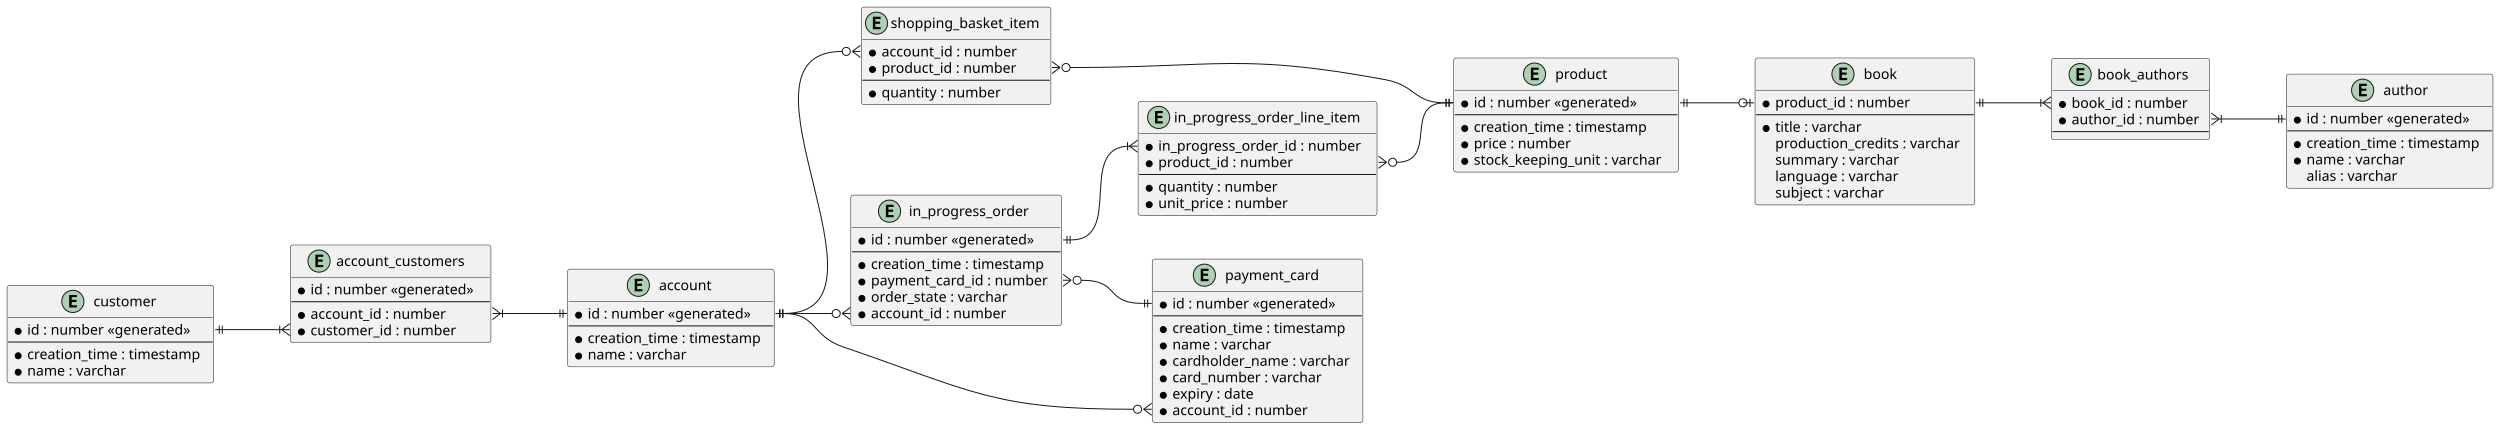
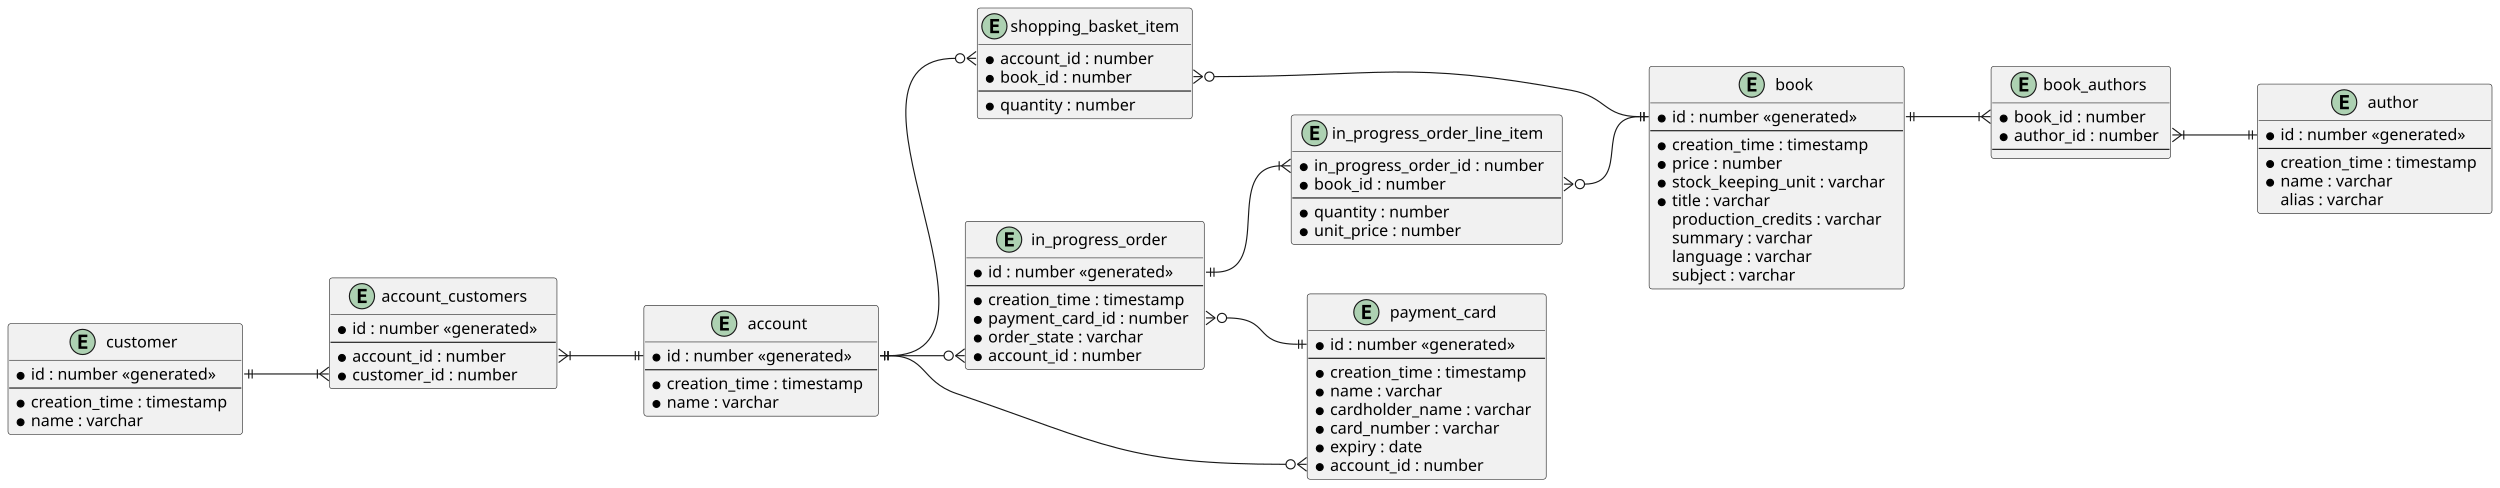
- <svg xmlns="http://www.w3.org/2000/svg" contentStyleType="text/css" height="426px" preserveAspectRatio="none" style="width:2480px;height:426px;background:#FFFFFF;" version="1.1" viewBox="0 0 2480 426" width="2480px" zoomAndPan="magnify">
+ <svg xmlns="http://www.w3.org/2000/svg" contentStyleType="text/css" height="426px" preserveAspectRatio="none" style="width:2186px;height:426px;background:#FFFFFF;" version="1.1" viewBox="0 0 2186 426" width="2186px" zoomAndPan="magnify">
  <defs />
  <g>
    <g id="elem_customer">
      <rect codeLine="4" fill="#F1F1F1" height="96.891" id="customer" rx="2.5" ry="2.5" style="stroke:#181818;stroke-width:0.5;" width="205" x="7" y="283" />
      <ellipse cx="72.25" cy="299" fill="#ADD1B2" rx="11" ry="11" style="stroke:#181818;stroke-width:1.0;" />
      <path d="M76.359,305 L68.641,305 L68.641,292.609 L76.359,292.609 L76.359,294.766 L71.094,294.766 L71.094,297.438 L75.859,297.438 L75.859,299.594 L71.094,299.594 L71.094,302.844 L76.359,302.844 L76.359,305 Z " fill="#000000" />
      <text fill="#000000" font-family="sans-serif" font-size="14" lengthAdjust="spacing" textLength="66" x="92.75" y="303.847">customer</text>
      <line style="stroke:#181818;stroke-width:0.5;" x1="8" x2="211" y1="315" y2="315" />
      <ellipse cx="18" cy="328.648" fill="#000000" rx="3" ry="3" style="stroke:#000000;stroke-width:1.0;" />
      <text fill="#000000" font-family="sans-serif" font-size="14" lengthAdjust="spacing" textLength="173" x="27" y="331.995">id : number «generated»</text>
      <line style="stroke:#181818;stroke-width:1.0;" x1="8" x2="211" y1="339.297" y2="339.297" />
      <ellipse cx="18" cy="352.945" fill="#000000" rx="3" ry="3" style="stroke:#000000;stroke-width:1.0;" />
      <text fill="#000000" font-family="sans-serif" font-size="14" lengthAdjust="spacing" textLength="179" x="27" y="356.292">creation_time : timestamp</text>
      <ellipse cx="18" cy="369.242" fill="#000000" rx="3" ry="3" style="stroke:#000000;stroke-width:1.0;" />
      <text fill="#000000" font-family="sans-serif" font-size="14" lengthAdjust="spacing" textLength="102" x="27" y="372.589">name : varchar</text>
    </g>
    <g id="elem_account">
      <rect codeLine="11" fill="#F1F1F1" height="96.891" id="account" rx="2.5" ry="2.5" style="stroke:#181818;stroke-width:0.5;" width="205" x="563" y="267" />
      <ellipse cx="633.25" cy="283" fill="#ADD1B2" rx="11" ry="11" style="stroke:#181818;stroke-width:1.0;" />
      <path d="M637.359,289 L629.641,289 L629.641,276.609 L637.359,276.609 L637.359,278.766 L632.094,278.766 L632.094,281.438 L636.859,281.438 L636.859,283.594 L632.094,283.594 L632.094,286.844 L637.359,286.844 L637.359,289 Z " fill="#000000" />
      <text fill="#000000" font-family="sans-serif" font-size="14" lengthAdjust="spacing" textLength="56" x="653.75" y="287.847">account</text>
      <line style="stroke:#181818;stroke-width:0.5;" x1="564" x2="767" y1="299" y2="299" />
      <ellipse cx="574" cy="312.648" fill="#000000" rx="3" ry="3" style="stroke:#000000;stroke-width:1.0;" />
      <text fill="#000000" font-family="sans-serif" font-size="14" lengthAdjust="spacing" textLength="173" x="583" y="315.995">id : number «generated»</text>
      <line style="stroke:#181818;stroke-width:1.0;" x1="564" x2="767" y1="323.297" y2="323.297" />
      <ellipse cx="574" cy="336.945" fill="#000000" rx="3" ry="3" style="stroke:#000000;stroke-width:1.0;" />
      <text fill="#000000" font-family="sans-serif" font-size="14" lengthAdjust="spacing" textLength="179" x="583" y="340.292">creation_time : timestamp</text>
      <ellipse cx="574" cy="353.242" fill="#000000" rx="3" ry="3" style="stroke:#000000;stroke-width:1.0;" />
      <text fill="#000000" font-family="sans-serif" font-size="14" lengthAdjust="spacing" textLength="102" x="583" y="356.589">name : varchar</text>
    </g>
    <g id="elem_account_customers">
      <rect codeLine="18" fill="#F1F1F1" height="96.891" id="account_customers" rx="2.5" ry="2.5" style="stroke:#181818;stroke-width:0.5;" width="199" x="288" y="243" />
      <ellipse cx="316.5" cy="259" fill="#ADD1B2" rx="11" ry="11" style="stroke:#181818;stroke-width:1.0;" />
      <path d="M320.609,265 L312.891,265 L312.891,252.609 L320.609,252.609 L320.609,254.766 L315.344,254.766 L315.344,257.438 L320.109,257.438 L320.109,259.594 L315.344,259.594 L315.344,262.844 L320.609,262.844 L320.609,265 Z " fill="#000000" />
      <text fill="#000000" font-family="sans-serif" font-size="14" lengthAdjust="spacing" textLength="137" x="333.5" y="263.847">account_customers</text>
      <line style="stroke:#181818;stroke-width:0.5;" x1="289" x2="486" y1="275" y2="275" />
      <ellipse cx="299" cy="288.648" fill="#000000" rx="3" ry="3" style="stroke:#000000;stroke-width:1.0;" />
      <text fill="#000000" font-family="sans-serif" font-size="14" lengthAdjust="spacing" textLength="173" x="308" y="291.995">id : number «generated»</text>
      <line style="stroke:#181818;stroke-width:1.0;" x1="289" x2="486" y1="299.297" y2="299.297" />
      <ellipse cx="299" cy="312.945" fill="#000000" rx="3" ry="3" style="stroke:#000000;stroke-width:1.0;" />
      <text fill="#000000" font-family="sans-serif" font-size="14" lengthAdjust="spacing" textLength="142" x="308" y="316.292">account_id : number</text>
      <ellipse cx="299" cy="329.242" fill="#000000" rx="3" ry="3" style="stroke:#000000;stroke-width:1.0;" />
      <text fill="#000000" font-family="sans-serif" font-size="14" lengthAdjust="spacing" textLength="152" x="308" y="332.589">customer_id : number</text>
    </g>
-     <g id="elem_product">
-       <rect codeLine="25" fill="#F1F1F1" height="113.188" id="product" rx="2.5" ry="2.5" style="stroke:#181818;stroke-width:0.5;" width="223" x="1442" y="57.5" />
-       <ellipse cx="1522.25" cy="73.5" fill="#ADD1B2" rx="11" ry="11" style="stroke:#181818;stroke-width:1.0;" />
-       <path d="M1526.359,79.5 L1518.641,79.5 L1518.641,67.109 L1526.359,67.109 L1526.359,69.266 L1521.094,69.266 L1521.094,71.938 L1525.859,71.938 L1525.859,74.094 L1521.094,74.094 L1521.094,77.344 L1526.359,77.344 L1526.359,79.5 Z " fill="#000000" />
-       <text fill="#000000" font-family="sans-serif" font-size="14" lengthAdjust="spacing" textLength="54" x="1542.75" y="78.347">product</text>
-       <line style="stroke:#181818;stroke-width:0.5;" x1="1443" x2="1664" y1="89.5" y2="89.5" />
-       <ellipse cx="1453" cy="103.148" fill="#000000" rx="3" ry="3" style="stroke:#000000;stroke-width:1.0;" />
-       <text fill="#000000" font-family="sans-serif" font-size="14" lengthAdjust="spacing" textLength="173" x="1462" y="106.495">id : number «generated»</text>
-       <line style="stroke:#181818;stroke-width:1.0;" x1="1443" x2="1664" y1="113.797" y2="113.797" />
-       <ellipse cx="1453" cy="127.445" fill="#000000" rx="3" ry="3" style="stroke:#000000;stroke-width:1.0;" />
-       <text fill="#000000" font-family="sans-serif" font-size="14" lengthAdjust="spacing" textLength="179" x="1462" y="130.792">creation_time : timestamp</text>
-       <ellipse cx="1453" cy="143.742" fill="#000000" rx="3" ry="3" style="stroke:#000000;stroke-width:1.0;" />
-       <text fill="#000000" font-family="sans-serif" font-size="14" lengthAdjust="spacing" textLength="101" x="1462" y="147.089">price : number</text>
-       <ellipse cx="1453" cy="160.039" fill="#000000" rx="3" ry="3" style="stroke:#000000;stroke-width:1.0;" />
-       <text fill="#000000" font-family="sans-serif" font-size="14" lengthAdjust="spacing" textLength="197" x="1462" y="163.386">stock_keeping_unit : varchar</text>
-     </g>
    <g id="elem_shopping_basket_item">
-       <rect codeLine="33" fill="#F1F1F1" height="96.891" id="shopping_basket_item" rx="2.5" ry="2.5" style="stroke:#181818;stroke-width:0.5;" width="188" x="854.5" y="7" />
+       <rect codeLine="25" fill="#F1F1F1" height="96.891" id="shopping_basket_item" rx="2.5" ry="2.5" style="stroke:#181818;stroke-width:0.5;" width="188" x="854.5" y="7" />
      <ellipse cx="869.5" cy="23" fill="#ADD1B2" rx="11" ry="11" style="stroke:#181818;stroke-width:1.0;" />
      <path d="M873.609,29 L865.891,29 L865.891,16.609 L873.609,16.609 L873.609,18.766 L868.344,18.766 L868.344,21.438 L873.109,21.438 L873.109,23.594 L868.344,23.594 L868.344,26.844 L873.609,26.844 L873.609,29 Z " fill="#000000" />
      <text fill="#000000" font-family="sans-serif" font-size="14" lengthAdjust="spacing" textLength="156" x="883.5" y="27.847">shopping_basket_item</text>
      <line style="stroke:#181818;stroke-width:0.5;" x1="855.5" x2="1041.5" y1="39" y2="39" />
      <ellipse cx="865.5" cy="52.648" fill="#000000" rx="3" ry="3" style="stroke:#000000;stroke-width:1.0;" />
      <text fill="#000000" font-family="sans-serif" font-size="14" lengthAdjust="spacing" textLength="142" x="874.5" y="55.995">account_id : number</text>
      <ellipse cx="865.5" cy="68.945" fill="#000000" rx="3" ry="3" style="stroke:#000000;stroke-width:1.0;" />
-       <text fill="#000000" font-family="sans-serif" font-size="14" lengthAdjust="spacing" textLength="140" x="874.5" y="72.292">product_id : number</text>
+       <text fill="#000000" font-family="sans-serif" font-size="14" lengthAdjust="spacing" textLength="121" x="874.5" y="72.292">book_id : number</text>
      <line style="stroke:#181818;stroke-width:1.0;" x1="855.5" x2="1041.5" y1="79.594" y2="79.594" />
      <ellipse cx="865.5" cy="93.242" fill="#000000" rx="3" ry="3" style="stroke:#000000;stroke-width:1.0;" />
      <text fill="#000000" font-family="sans-serif" font-size="14" lengthAdjust="spacing" textLength="122" x="874.5" y="96.589">quantity : number</text>
    </g>
    <g id="elem_payment_card">
-       <rect codeLine="40" fill="#F1F1F1" height="162.078" id="payment_card" rx="2.5" ry="2.5" style="stroke:#181818;stroke-width:0.5;" width="209" x="1143" y="257" />
+       <rect codeLine="32" fill="#F1F1F1" height="162.078" id="payment_card" rx="2.5" ry="2.5" style="stroke:#181818;stroke-width:0.5;" width="209" x="1143" y="257" />
      <ellipse cx="1194.75" cy="273" fill="#ADD1B2" rx="11" ry="11" style="stroke:#181818;stroke-width:1.0;" />
      <path d="M1198.859,279 L1191.141,279 L1191.141,266.609 L1198.859,266.609 L1198.859,268.766 L1193.594,268.766 L1193.594,271.438 L1198.359,271.438 L1198.359,273.594 L1193.594,273.594 L1193.594,276.844 L1198.859,276.844 L1198.859,279 Z " fill="#000000" />
      <text fill="#000000" font-family="sans-serif" font-size="14" lengthAdjust="spacing" textLength="97" x="1215.25" y="277.847">payment_card</text>
      <line style="stroke:#181818;stroke-width:0.5;" x1="1144" x2="1351" y1="289" y2="289" />
      <ellipse cx="1154" cy="302.648" fill="#000000" rx="3" ry="3" style="stroke:#000000;stroke-width:1.0;" />
      <text fill="#000000" font-family="sans-serif" font-size="14" lengthAdjust="spacing" textLength="173" x="1163" y="305.995">id : number «generated»</text>
      <line style="stroke:#181818;stroke-width:1.0;" x1="1144" x2="1351" y1="313.297" y2="313.297" />
      <ellipse cx="1154" cy="326.945" fill="#000000" rx="3" ry="3" style="stroke:#000000;stroke-width:1.0;" />
      <text fill="#000000" font-family="sans-serif" font-size="14" lengthAdjust="spacing" textLength="179" x="1163" y="330.292">creation_time : timestamp</text>
      <ellipse cx="1154" cy="343.242" fill="#000000" rx="3" ry="3" style="stroke:#000000;stroke-width:1.0;" />
      <text fill="#000000" font-family="sans-serif" font-size="14" lengthAdjust="spacing" textLength="102" x="1163" y="346.589">name : varchar</text>
      <ellipse cx="1154" cy="359.539" fill="#000000" rx="3" ry="3" style="stroke:#000000;stroke-width:1.0;" />
      <text fill="#000000" font-family="sans-serif" font-size="14" lengthAdjust="spacing" textLength="183" x="1163" y="362.886">cardholder_name : varchar</text>
      <ellipse cx="1154" cy="375.836" fill="#000000" rx="3" ry="3" style="stroke:#000000;stroke-width:1.0;" />
      <text fill="#000000" font-family="sans-serif" font-size="14" lengthAdjust="spacing" textLength="154" x="1163" y="379.183">card_number : varchar</text>
      <ellipse cx="1154" cy="392.133" fill="#000000" rx="3" ry="3" style="stroke:#000000;stroke-width:1.0;" />
      <text fill="#000000" font-family="sans-serif" font-size="14" lengthAdjust="spacing" textLength="84" x="1163" y="395.479">expiry : date</text>
      <ellipse cx="1154" cy="408.43" fill="#000000" rx="3" ry="3" style="stroke:#000000;stroke-width:1.0;" />
      <text fill="#000000" font-family="sans-serif" font-size="14" lengthAdjust="spacing" textLength="142" x="1163" y="411.776">account_id : number</text>
    </g>
    <g id="elem_in_progress_order">
-       <rect codeLine="51" fill="#F1F1F1" height="129.484" id="in_progress_order" rx="2.5" ry="2.5" style="stroke:#181818;stroke-width:0.5;" width="209" x="844" y="193.5" />
+       <rect codeLine="43" fill="#F1F1F1" height="129.484" id="in_progress_order" rx="2.5" ry="2.5" style="stroke:#181818;stroke-width:0.5;" width="209" x="844" y="193.5" />
      <ellipse cx="882.4" cy="209.5" fill="#ADD1B2" rx="11" ry="11" style="stroke:#181818;stroke-width:1.0;" />
      <path d="M886.509,215.5 L878.791,215.5 L878.791,203.109 L886.509,203.109 L886.509,205.266 L881.244,205.266 L881.244,207.938 L886.009,207.938 L886.009,210.094 L881.244,210.094 L881.244,213.344 L886.509,213.344 L886.509,215.5 Z " fill="#000000" />
      <text fill="#000000" font-family="sans-serif" font-size="14" lengthAdjust="spacing" textLength="125" x="901.6" y="214.347">in_progress_order</text>
      <line style="stroke:#181818;stroke-width:0.5;" x1="845" x2="1052" y1="225.5" y2="225.5" />
      <ellipse cx="855" cy="239.148" fill="#000000" rx="3" ry="3" style="stroke:#000000;stroke-width:1.0;" />
      <text fill="#000000" font-family="sans-serif" font-size="14" lengthAdjust="spacing" textLength="173" x="864" y="242.495">id : number «generated»</text>
      <line style="stroke:#181818;stroke-width:1.0;" x1="845" x2="1052" y1="249.797" y2="249.797" />
      <ellipse cx="855" cy="263.445" fill="#000000" rx="3" ry="3" style="stroke:#000000;stroke-width:1.0;" />
      <text fill="#000000" font-family="sans-serif" font-size="14" lengthAdjust="spacing" textLength="179" x="864" y="266.792">creation_time : timestamp</text>
      <ellipse cx="855" cy="279.742" fill="#000000" rx="3" ry="3" style="stroke:#000000;stroke-width:1.0;" />
      <text fill="#000000" font-family="sans-serif" font-size="14" lengthAdjust="spacing" textLength="183" x="864" y="283.089">payment_card_id : number</text>
      <ellipse cx="855" cy="296.039" fill="#000000" rx="3" ry="3" style="stroke:#000000;stroke-width:1.0;" />
      <text fill="#000000" font-family="sans-serif" font-size="14" lengthAdjust="spacing" textLength="142" x="864" y="299.386">order_state : varchar</text>
      <ellipse cx="855" cy="312.336" fill="#000000" rx="3" ry="3" style="stroke:#000000;stroke-width:1.0;" />
      <text fill="#000000" font-family="sans-serif" font-size="14" lengthAdjust="spacing" textLength="142" x="864" y="315.683">account_id : number</text>
    </g>
    <g id="elem_in_progress_order_line_item">
-       <rect codeLine="60" fill="#F1F1F1" height="113.188" id="in_progress_order_line_item" rx="2.5" ry="2.5" style="stroke:#181818;stroke-width:0.5;" width="237" x="1129" y="100.5" />
+       <rect codeLine="52" fill="#F1F1F1" height="113.188" id="in_progress_order_line_item" rx="2.5" ry="2.5" style="stroke:#181818;stroke-width:0.5;" width="237" x="1129" y="100.5" />
      <ellipse cx="1149.4" cy="116.5" fill="#ADD1B2" rx="11" ry="11" style="stroke:#181818;stroke-width:1.0;" />
      <path d="M1153.509,122.5 L1145.791,122.5 L1145.791,110.109 L1153.509,110.109 L1153.509,112.266 L1148.244,112.266 L1148.244,114.938 L1153.009,114.938 L1153.009,117.094 L1148.244,117.094 L1148.244,120.344 L1153.509,120.344 L1153.509,122.5 Z " fill="#000000" />
      <text fill="#000000" font-family="sans-serif" font-size="14" lengthAdjust="spacing" textLength="193" x="1164.6" y="121.347">in_progress_order_line_item</text>
      <line style="stroke:#181818;stroke-width:0.5;" x1="1130" x2="1365" y1="132.5" y2="132.5" />
      <ellipse cx="1140" cy="146.148" fill="#000000" rx="3" ry="3" style="stroke:#000000;stroke-width:1.0;" />
      <text fill="#000000" font-family="sans-serif" font-size="14" lengthAdjust="spacing" textLength="211" x="1149" y="149.495">in_progress_order_id : number</text>
      <ellipse cx="1140" cy="162.445" fill="#000000" rx="3" ry="3" style="stroke:#000000;stroke-width:1.0;" />
-       <text fill="#000000" font-family="sans-serif" font-size="14" lengthAdjust="spacing" textLength="140" x="1149" y="165.792">product_id : number</text>
+       <text fill="#000000" font-family="sans-serif" font-size="14" lengthAdjust="spacing" textLength="121" x="1149" y="165.792">book_id : number</text>
      <line style="stroke:#181818;stroke-width:1.0;" x1="1130" x2="1365" y1="173.094" y2="173.094" />
      <ellipse cx="1140" cy="186.742" fill="#000000" rx="3" ry="3" style="stroke:#000000;stroke-width:1.0;" />
      <text fill="#000000" font-family="sans-serif" font-size="14" lengthAdjust="spacing" textLength="122" x="1149" y="190.089">quantity : number</text>
      <ellipse cx="1140" cy="203.039" fill="#000000" rx="3" ry="3" style="stroke:#000000;stroke-width:1.0;" />
      <text fill="#000000" font-family="sans-serif" font-size="14" lengthAdjust="spacing" textLength="134" x="1149" y="206.386">unit_price : number</text>
    </g>
    <g id="elem_author">
-       <rect codeLine="68" fill="#F1F1F1" height="113.188" id="author" rx="2.5" ry="2.5" style="stroke:#181818;stroke-width:0.5;" width="205" x="2268" y="73.5" />
-       <ellipse cx="2343.75" cy="89.5" fill="#ADD1B2" rx="11" ry="11" style="stroke:#181818;stroke-width:1.0;" />
-       <path d="M2347.859,95.5 L2340.141,95.5 L2340.141,83.109 L2347.859,83.109 L2347.859,85.266 L2342.594,85.266 L2342.594,87.938 L2347.359,87.938 L2347.359,90.094 L2342.594,90.094 L2342.594,93.344 L2347.859,93.344 L2347.859,95.5 Z " fill="#000000" />
-       <text fill="#000000" font-family="sans-serif" font-size="14" lengthAdjust="spacing" textLength="45" x="2364.25" y="94.347">author</text>
-       <line style="stroke:#181818;stroke-width:0.5;" x1="2269" x2="2472" y1="105.5" y2="105.5" />
-       <ellipse cx="2279" cy="119.148" fill="#000000" rx="3" ry="3" style="stroke:#000000;stroke-width:1.0;" />
-       <text fill="#000000" font-family="sans-serif" font-size="14" lengthAdjust="spacing" textLength="173" x="2288" y="122.495">id : number «generated»</text>
-       <line style="stroke:#181818;stroke-width:1.0;" x1="2269" x2="2472" y1="129.797" y2="129.797" />
-       <ellipse cx="2279" cy="143.445" fill="#000000" rx="3" ry="3" style="stroke:#000000;stroke-width:1.0;" />
-       <text fill="#000000" font-family="sans-serif" font-size="14" lengthAdjust="spacing" textLength="179" x="2288" y="146.792">creation_time : timestamp</text>
-       <ellipse cx="2279" cy="159.742" fill="#000000" rx="3" ry="3" style="stroke:#000000;stroke-width:1.0;" />
-       <text fill="#000000" font-family="sans-serif" font-size="14" lengthAdjust="spacing" textLength="102" x="2288" y="163.089">name : varchar</text>
-       <text fill="#000000" font-family="sans-serif" font-size="14" lengthAdjust="spacing" textLength="93" x="2288" y="179.386">alias : varchar</text>
+       <rect codeLine="60" fill="#F1F1F1" height="113.188" id="author" rx="2.5" ry="2.5" style="stroke:#181818;stroke-width:0.5;" width="205" x="1974" y="73.5" />
+       <ellipse cx="2049.75" cy="89.5" fill="#ADD1B2" rx="11" ry="11" style="stroke:#181818;stroke-width:1.0;" />
+       <path d="M2053.859,95.5 L2046.141,95.5 L2046.141,83.109 L2053.859,83.109 L2053.859,85.266 L2048.594,85.266 L2048.594,87.938 L2053.359,87.938 L2053.359,90.094 L2048.594,90.094 L2048.594,93.344 L2053.859,93.344 L2053.859,95.5 Z " fill="#000000" />
+       <text fill="#000000" font-family="sans-serif" font-size="14" lengthAdjust="spacing" textLength="45" x="2070.25" y="94.347">author</text>
+       <line style="stroke:#181818;stroke-width:0.5;" x1="1975" x2="2178" y1="105.5" y2="105.5" />
+       <ellipse cx="1985" cy="119.148" fill="#000000" rx="3" ry="3" style="stroke:#000000;stroke-width:1.0;" />
+       <text fill="#000000" font-family="sans-serif" font-size="14" lengthAdjust="spacing" textLength="173" x="1994" y="122.495">id : number «generated»</text>
+       <line style="stroke:#181818;stroke-width:1.0;" x1="1975" x2="2178" y1="129.797" y2="129.797" />
+       <ellipse cx="1985" cy="143.445" fill="#000000" rx="3" ry="3" style="stroke:#000000;stroke-width:1.0;" />
+       <text fill="#000000" font-family="sans-serif" font-size="14" lengthAdjust="spacing" textLength="179" x="1994" y="146.792">creation_time : timestamp</text>
+       <ellipse cx="1985" cy="159.742" fill="#000000" rx="3" ry="3" style="stroke:#000000;stroke-width:1.0;" />
+       <text fill="#000000" font-family="sans-serif" font-size="14" lengthAdjust="spacing" textLength="102" x="1994" y="163.089">name : varchar</text>
+       <text fill="#000000" font-family="sans-serif" font-size="14" lengthAdjust="spacing" textLength="93" x="1994" y="179.386">alias : varchar</text>
    </g>
    <g id="elem_book">
-       <rect codeLine="76" fill="#F1F1F1" height="145.781" id="book" rx="2.5" ry="2.5" style="stroke:#181818;stroke-width:0.5;" width="218" x="1741" y="57.5" />
-       <ellipse cx="1828.25" cy="73.5" fill="#ADD1B2" rx="11" ry="11" style="stroke:#181818;stroke-width:1.0;" />
-       <path d="M1832.359,79.5 L1824.641,79.5 L1824.641,67.109 L1832.359,67.109 L1832.359,69.266 L1827.094,69.266 L1827.094,71.938 L1831.859,71.938 L1831.859,74.094 L1827.094,74.094 L1827.094,77.344 L1832.359,77.344 L1832.359,79.5 Z " fill="#000000" />
-       <text fill="#000000" font-family="sans-serif" font-size="14" lengthAdjust="spacing" textLength="35" x="1848.75" y="78.347">book</text>
-       <line style="stroke:#181818;stroke-width:0.5;" x1="1742" x2="1958" y1="89.5" y2="89.5" />
-       <ellipse cx="1752" cy="103.148" fill="#000000" rx="3" ry="3" style="stroke:#000000;stroke-width:1.0;" />
-       <text fill="#000000" font-family="sans-serif" font-size="14" lengthAdjust="spacing" textLength="140" x="1761" y="106.495">product_id : number</text>
-       <line style="stroke:#181818;stroke-width:1.0;" x1="1742" x2="1958" y1="113.797" y2="113.797" />
-       <ellipse cx="1752" cy="127.445" fill="#000000" rx="3" ry="3" style="stroke:#000000;stroke-width:1.0;" />
-       <text fill="#000000" font-family="sans-serif" font-size="14" lengthAdjust="spacing" textLength="88" x="1761" y="130.792">title : varchar</text>
-       <text fill="#000000" font-family="sans-serif" font-size="14" lengthAdjust="spacing" textLength="192" x="1761" y="147.089">production_credits : varchar</text>
-       <text fill="#000000" font-family="sans-serif" font-size="14" lengthAdjust="spacing" textLength="126" x="1761" y="163.386">summary : varchar</text>
-       <text fill="#000000" font-family="sans-serif" font-size="14" lengthAdjust="spacing" textLength="127" x="1761" y="179.683">language : varchar</text>
-       <text fill="#000000" font-family="sans-serif" font-size="14" lengthAdjust="spacing" textLength="114" x="1761" y="195.98">subject : varchar</text>
+       <rect codeLine="68" fill="#F1F1F1" height="194.672" id="book" rx="2.5" ry="2.5" style="stroke:#181818;stroke-width:0.5;" width="223" x="1442" y="58" />
+       <ellipse cx="1531.75" cy="74" fill="#ADD1B2" rx="11" ry="11" style="stroke:#181818;stroke-width:1.0;" />
+       <path d="M1535.859,80 L1528.141,80 L1528.141,67.609 L1535.859,67.609 L1535.859,69.766 L1530.594,69.766 L1530.594,72.438 L1535.359,72.438 L1535.359,74.594 L1530.594,74.594 L1530.594,77.844 L1535.859,77.844 L1535.859,80 Z " fill="#000000" />
+       <text fill="#000000" font-family="sans-serif" font-size="14" lengthAdjust="spacing" textLength="35" x="1552.25" y="78.847">book</text>
+       <line style="stroke:#181818;stroke-width:0.5;" x1="1443" x2="1664" y1="90" y2="90" />
+       <ellipse cx="1453" cy="103.648" fill="#000000" rx="3" ry="3" style="stroke:#000000;stroke-width:1.0;" />
+       <text fill="#000000" font-family="sans-serif" font-size="14" lengthAdjust="spacing" textLength="173" x="1462" y="106.995">id : number «generated»</text>
+       <line style="stroke:#181818;stroke-width:1.0;" x1="1443" x2="1664" y1="114.297" y2="114.297" />
+       <ellipse cx="1453" cy="127.945" fill="#000000" rx="3" ry="3" style="stroke:#000000;stroke-width:1.0;" />
+       <text fill="#000000" font-family="sans-serif" font-size="14" lengthAdjust="spacing" textLength="179" x="1462" y="131.292">creation_time : timestamp</text>
+       <ellipse cx="1453" cy="144.242" fill="#000000" rx="3" ry="3" style="stroke:#000000;stroke-width:1.0;" />
+       <text fill="#000000" font-family="sans-serif" font-size="14" lengthAdjust="spacing" textLength="101" x="1462" y="147.589">price : number</text>
+       <ellipse cx="1453" cy="160.539" fill="#000000" rx="3" ry="3" style="stroke:#000000;stroke-width:1.0;" />
+       <text fill="#000000" font-family="sans-serif" font-size="14" lengthAdjust="spacing" textLength="197" x="1462" y="163.886">stock_keeping_unit : varchar</text>
+       <ellipse cx="1453" cy="176.836" fill="#000000" rx="3" ry="3" style="stroke:#000000;stroke-width:1.0;" />
+       <text fill="#000000" font-family="sans-serif" font-size="14" lengthAdjust="spacing" textLength="88" x="1462" y="180.183">title : varchar</text>
+       <text fill="#000000" font-family="sans-serif" font-size="14" lengthAdjust="spacing" textLength="192" x="1462" y="196.48">production_credits : varchar</text>
+       <text fill="#000000" font-family="sans-serif" font-size="14" lengthAdjust="spacing" textLength="126" x="1462" y="212.776">summary : varchar</text>
+       <text fill="#000000" font-family="sans-serif" font-size="14" lengthAdjust="spacing" textLength="127" x="1462" y="229.073">language : varchar</text>
+       <text fill="#000000" font-family="sans-serif" font-size="14" lengthAdjust="spacing" textLength="114" x="1462" y="245.37">subject : varchar</text>
    </g>
    <g id="elem_book_authors">
-       <rect codeLine="86" fill="#F1F1F1" height="80.594" id="book_authors" rx="2.5" ry="2.5" style="stroke:#181818;stroke-width:0.5;" width="157" x="2035" y="58" />
-       <ellipse cx="2063.5" cy="74" fill="#ADD1B2" rx="11" ry="11" style="stroke:#181818;stroke-width:1.0;" />
-       <path d="M2067.609,80 L2059.891,80 L2059.891,67.609 L2067.609,67.609 L2067.609,69.766 L2062.344,69.766 L2062.344,72.438 L2067.109,72.438 L2067.109,74.594 L2062.344,74.594 L2062.344,77.844 L2067.609,77.844 L2067.609,80 Z " fill="#000000" />
-       <text fill="#000000" font-family="sans-serif" font-size="14" lengthAdjust="spacing" textLength="95" x="2080.5" y="78.847">book_authors</text>
-       <line style="stroke:#181818;stroke-width:0.5;" x1="2036" x2="2191" y1="90" y2="90" />
-       <ellipse cx="2046" cy="103.648" fill="#000000" rx="3" ry="3" style="stroke:#000000;stroke-width:1.0;" />
-       <text fill="#000000" font-family="sans-serif" font-size="14" lengthAdjust="spacing" textLength="121" x="2055" y="106.995">book_id : number</text>
-       <ellipse cx="2046" cy="119.945" fill="#000000" rx="3" ry="3" style="stroke:#000000;stroke-width:1.0;" />
-       <text fill="#000000" font-family="sans-serif" font-size="14" lengthAdjust="spacing" textLength="131" x="2055" y="123.292">author_id : number</text>
-       <line style="stroke:#181818;stroke-width:1.0;" x1="2036" x2="2191" y1="130.594" y2="130.594" />
+       <rect codeLine="81" fill="#F1F1F1" height="80.594" id="book_authors" rx="2.5" ry="2.5" style="stroke:#181818;stroke-width:0.5;" width="157" x="1741" y="58" />
+       <ellipse cx="1769.5" cy="74" fill="#ADD1B2" rx="11" ry="11" style="stroke:#181818;stroke-width:1.0;" />
+       <path d="M1773.609,80 L1765.891,80 L1765.891,67.609 L1773.609,67.609 L1773.609,69.766 L1768.344,69.766 L1768.344,72.438 L1773.109,72.438 L1773.109,74.594 L1768.344,74.594 L1768.344,77.844 L1773.609,77.844 L1773.609,80 Z " fill="#000000" />
+       <text fill="#000000" font-family="sans-serif" font-size="14" lengthAdjust="spacing" textLength="95" x="1786.5" y="78.847">book_authors</text>
+       <line style="stroke:#181818;stroke-width:0.5;" x1="1742" x2="1897" y1="90" y2="90" />
+       <ellipse cx="1752" cy="103.648" fill="#000000" rx="3" ry="3" style="stroke:#000000;stroke-width:1.0;" />
+       <text fill="#000000" font-family="sans-serif" font-size="14" lengthAdjust="spacing" textLength="121" x="1761" y="106.995">book_id : number</text>
+       <ellipse cx="1752" cy="119.945" fill="#000000" rx="3" ry="3" style="stroke:#000000;stroke-width:1.0;" />
+       <text fill="#000000" font-family="sans-serif" font-size="14" lengthAdjust="spacing" textLength="131" x="1761" y="123.292">author_id : number</text>
+       <line style="stroke:#181818;stroke-width:1.0;" x1="1742" x2="1897" y1="130.594" y2="130.594" />
    </g>
    <g id="link_customer_account_customers">
-       <path codeLine="92" d="M221.5,327 C254.39,327 246.61,327 279.5,327 " fill="none" id="customer-account_customers" style="stroke:#181818;stroke-width:1.0;" />
+       <path codeLine="87" d="M221.5,327 C254.39,327 246.61,327 279.5,327 " fill="none" id="customer-account_customers" style="stroke:#181818;stroke-width:1.0;" />
      <line style="stroke:#181818;stroke-width:1.0;" x1="217.5" x2="217.5" y1="331" y2="323" />
      <line style="stroke:#181818;stroke-width:1.0;" x1="220.5" x2="220.5" y1="331" y2="323" />
      <line style="stroke:#181818;stroke-width:1.0;" x1="221.5" x2="213.5" y1="327" y2="327" />
      <line style="stroke:#181818;stroke-width:1.0;" x1="279.5" x2="287.5" y1="327" y2="321" />
      <line style="stroke:#181818;stroke-width:1.0;" x1="279.5" x2="287.5" y1="327" y2="333" />
      <line style="stroke:#181818;stroke-width:1.0;" x1="279.5" x2="287.5" y1="327" y2="327" />
      <line style="stroke:#181818;stroke-width:1.0;" x1="277.5" x2="277.5" y1="323" y2="331" />
    </g>
    <g id="link_account_customers_account">
-       <path codeLine="93" d="M496.5,311 C529.39,311 521.61,311 554.5,311 " fill="none" id="account_customers-account" style="stroke:#181818;stroke-width:1.0;" />
+       <path codeLine="88" d="M496.5,311 C529.39,311 521.61,311 554.5,311 " fill="none" id="account_customers-account" style="stroke:#181818;stroke-width:1.0;" />
      <line style="stroke:#181818;stroke-width:1.0;" x1="496.5" x2="488.5" y1="311" y2="317" />
      <line style="stroke:#181818;stroke-width:1.0;" x1="496.5" x2="488.5" y1="311" y2="305" />
      <line style="stroke:#181818;stroke-width:1.0;" x1="496.5" x2="488.5" y1="311" y2="311" />
      <line style="stroke:#181818;stroke-width:1.0;" x1="498.5" x2="498.5" y1="315" y2="307" />
      <line style="stroke:#181818;stroke-width:1.0;" x1="558.5" x2="558.5" y1="307" y2="315" />
      <line style="stroke:#181818;stroke-width:1.0;" x1="555.5" x2="555.5" y1="307" y2="315" />
      <line style="stroke:#181818;stroke-width:1.0;" x1="554.5" x2="562.5" y1="311" y2="311" />
    </g>
    <g id="link_account_shopping_basket_item">
-       <path codeLine="94" d="M777.5,311 C898.94,311 714.06,51 835.5,51 " fill="none" id="account-shopping_basket_item" style="stroke:#181818;stroke-width:1.0;" />
+       <path codeLine="89" d="M777.5,311 C898.94,311 714.06,51 835.5,51 " fill="none" id="account-shopping_basket_item" style="stroke:#181818;stroke-width:1.0;" />
      <line style="stroke:#181818;stroke-width:1.0;" x1="773.5" x2="773.5" y1="315" y2="307" />
      <line style="stroke:#181818;stroke-width:1.0;" x1="776.5" x2="776.5" y1="315" y2="307" />
      <line style="stroke:#181818;stroke-width:1.0;" x1="777.5" x2="769.5" y1="311" y2="311" />
      <line style="stroke:#181818;stroke-width:1.0;" x1="845.5" x2="853.5" y1="51" y2="45" />
      <line style="stroke:#181818;stroke-width:1.0;" x1="845.5" x2="853.5" y1="51" y2="57" />
      <line style="stroke:#181818;stroke-width:1.0;" x1="845.5" x2="853.5" y1="51" y2="51" />
      <ellipse cx="839.5" cy="51" fill="none" rx="4" ry="4" style="stroke:#181818;stroke-width:1.0;" />
    </g>
-     <g id="link_shopping_basket_item_product">
-       <path codeLine="95" d="M1061.5,67 C1208.49,67 1229.45,52.35 1374,79 C1405.17,84.75 1401.81,102 1433.5,102 " fill="none" id="shopping_basket_item-product" style="stroke:#181818;stroke-width:1.0;" />
+     <g id="link_shopping_basket_item_book">
+       <path codeLine="90" d="M1061.5,67 C1208.49,67 1229.45,52.35 1374,79 C1405.17,84.75 1401.81,102 1433.5,102 " fill="none" id="shopping_basket_item-book" style="stroke:#181818;stroke-width:1.0;" />
      <line style="stroke:#181818;stroke-width:1.0;" x1="1051.5" x2="1043.5" y1="67" y2="73" />
      <line style="stroke:#181818;stroke-width:1.0;" x1="1051.5" x2="1043.5" y1="67" y2="61" />
      <line style="stroke:#181818;stroke-width:1.0;" x1="1051.5" x2="1043.5" y1="67" y2="67" />
      <ellipse cx="1057.5" cy="67" fill="none" rx="4" ry="4" style="stroke:#181818;stroke-width:1.0;" />
      <line style="stroke:#181818;stroke-width:1.0;" x1="1437.5" x2="1437.5" y1="98" y2="106" />
      <line style="stroke:#181818;stroke-width:1.0;" x1="1434.5" x2="1434.5" y1="98" y2="106" />
      <line style="stroke:#181818;stroke-width:1.0;" x1="1433.5" x2="1441.5" y1="102" y2="102" />
    </g>
    <g id="link_account_payment_card">
-       <path codeLine="96" d="M777.5,311 C810.49,311 804.79,333.3 836,344 C967.48,389.05 985.52,406 1124.5,406 " fill="none" id="account-payment_card" style="stroke:#181818;stroke-width:1.0;" />
+       <path codeLine="91" d="M777.5,311 C810.49,311 804.79,333.3 836,344 C967.48,389.05 985.52,406 1124.5,406 " fill="none" id="account-payment_card" style="stroke:#181818;stroke-width:1.0;" />
      <line style="stroke:#181818;stroke-width:1.0;" x1="773.5" x2="773.5" y1="315" y2="307" />
      <line style="stroke:#181818;stroke-width:1.0;" x1="776.5" x2="776.5" y1="315" y2="307" />
      <line style="stroke:#181818;stroke-width:1.0;" x1="777.5" x2="769.5" y1="311" y2="311" />
      <line style="stroke:#181818;stroke-width:1.0;" x1="1134.5" x2="1142.5" y1="406" y2="400" />
      <line style="stroke:#181818;stroke-width:1.0;" x1="1134.5" x2="1142.5" y1="406" y2="412" />
      <line style="stroke:#181818;stroke-width:1.0;" x1="1134.5" x2="1142.5" y1="406" y2="406" />
      <ellipse cx="1128.5" cy="406" fill="none" rx="4" ry="4" style="stroke:#181818;stroke-width:1.0;" />
    </g>
    <g id="link_account_in_progress_order">
-       <path codeLine="97" d="M777.5,311 C810.39,311 792.61,311 825.5,311 " fill="none" id="account-in_progress_order" style="stroke:#181818;stroke-width:1.0;" />
+       <path codeLine="92" d="M777.5,311 C810.39,311 792.61,311 825.5,311 " fill="none" id="account-in_progress_order" style="stroke:#181818;stroke-width:1.0;" />
      <line style="stroke:#181818;stroke-width:1.0;" x1="773.5" x2="773.5" y1="315" y2="307" />
      <line style="stroke:#181818;stroke-width:1.0;" x1="776.5" x2="776.5" y1="315" y2="307" />
      <line style="stroke:#181818;stroke-width:1.0;" x1="777.5" x2="769.5" y1="311" y2="311" />
      <line style="stroke:#181818;stroke-width:1.0;" x1="835.5" x2="843.5" y1="311" y2="305" />
      <line style="stroke:#181818;stroke-width:1.0;" x1="835.5" x2="843.5" y1="311" y2="317" />
      <line style="stroke:#181818;stroke-width:1.0;" x1="835.5" x2="843.5" y1="311" y2="311" />
      <ellipse cx="829.5" cy="311" fill="none" rx="4" ry="4" style="stroke:#181818;stroke-width:1.0;" />
    </g>
    <g id="link_in_progress_order_in_progress_order_line_item">
-       <path codeLine="98" d="M1062.5,238 C1115.32,238 1067.68,145 1120.5,145 " fill="none" id="in_progress_order-in_progress_order_line_item" style="stroke:#181818;stroke-width:1.0;" />
+       <path codeLine="93" d="M1062.5,238 C1115.32,238 1067.68,145 1120.5,145 " fill="none" id="in_progress_order-in_progress_order_line_item" style="stroke:#181818;stroke-width:1.0;" />
      <line style="stroke:#181818;stroke-width:1.0;" x1="1058.5" x2="1058.5" y1="242" y2="234" />
      <line style="stroke:#181818;stroke-width:1.0;" x1="1061.5" x2="1061.5" y1="242" y2="234" />
      <line style="stroke:#181818;stroke-width:1.0;" x1="1062.5" x2="1054.5" y1="238" y2="238" />
      <line style="stroke:#181818;stroke-width:1.0;" x1="1120.5" x2="1128.5" y1="145" y2="139" />
      <line style="stroke:#181818;stroke-width:1.0;" x1="1120.5" x2="1128.5" y1="145" y2="151" />
      <line style="stroke:#181818;stroke-width:1.0;" x1="1120.5" x2="1128.5" y1="145" y2="145" />
      <line style="stroke:#181818;stroke-width:1.0;" x1="1118.5" x2="1118.5" y1="141" y2="149" />
    </g>
    <g id="link_in_progress_order_payment_card">
-       <path codeLine="99" d="M1072.5,278 C1112.92,278 1094.08,301 1134.5,301 " fill="none" id="in_progress_order-payment_card" style="stroke:#181818;stroke-width:1.0;" />
+       <path codeLine="94" d="M1072.5,278 C1112.92,278 1094.08,301 1134.5,301 " fill="none" id="in_progress_order-payment_card" style="stroke:#181818;stroke-width:1.0;" />
      <line style="stroke:#181818;stroke-width:1.0;" x1="1062.5" x2="1054.5" y1="278" y2="284" />
      <line style="stroke:#181818;stroke-width:1.0;" x1="1062.5" x2="1054.5" y1="278" y2="272" />
      <line style="stroke:#181818;stroke-width:1.0;" x1="1062.5" x2="1054.5" y1="278" y2="278" />
      <ellipse cx="1068.5" cy="278" fill="none" rx="4" ry="4" style="stroke:#181818;stroke-width:1.0;" />
      <line style="stroke:#181818;stroke-width:1.0;" x1="1138.5" x2="1138.5" y1="297" y2="305" />
      <line style="stroke:#181818;stroke-width:1.0;" x1="1135.5" x2="1135.5" y1="297" y2="305" />
      <line style="stroke:#181818;stroke-width:1.0;" x1="1134.5" x2="1142.5" y1="301" y2="301" />
    </g>
-     <g id="link_in_progress_order_line_item_product">
-       <path codeLine="100" d="M1385.5,161 C1427.56,161 1391.44,102 1433.5,102 " fill="none" id="in_progress_order_line_item-product" style="stroke:#181818;stroke-width:1.0;" />
+     <g id="link_in_progress_order_line_item_book">
+       <path codeLine="95" d="M1385.5,161 C1427.56,161 1391.44,102 1433.5,102 " fill="none" id="in_progress_order_line_item-book" style="stroke:#181818;stroke-width:1.0;" />
      <line style="stroke:#181818;stroke-width:1.0;" x1="1375.5" x2="1367.5" y1="161" y2="167" />
      <line style="stroke:#181818;stroke-width:1.0;" x1="1375.5" x2="1367.5" y1="161" y2="155" />
      <line style="stroke:#181818;stroke-width:1.0;" x1="1375.5" x2="1367.5" y1="161" y2="161" />
      <ellipse cx="1381.5" cy="161" fill="none" rx="4" ry="4" style="stroke:#181818;stroke-width:1.0;" />
      <line style="stroke:#181818;stroke-width:1.0;" x1="1437.5" x2="1437.5" y1="98" y2="106" />
      <line style="stroke:#181818;stroke-width:1.0;" x1="1434.5" x2="1434.5" y1="98" y2="106" />
      <line style="stroke:#181818;stroke-width:1.0;" x1="1433.5" x2="1441.5" y1="102" y2="102" />
    </g>
-     <g id="link_product_book">
-       <path codeLine="101" d="M1674.5,102 C1707.17,102 1692.33,102 1725,102 " fill="none" id="product-book" style="stroke:#181818;stroke-width:1.0;" />
+     <g id="link_book_book_authors">
+       <path codeLine="96" d="M1674.5,102 C1707.39,102 1699.61,102 1732.5,102 " fill="none" id="book-book_authors" style="stroke:#181818;stroke-width:1.0;" />
      <line style="stroke:#181818;stroke-width:1.0;" x1="1670.5" x2="1670.5" y1="106" y2="98" />
      <line style="stroke:#181818;stroke-width:1.0;" x1="1673.5" x2="1673.5" y1="106" y2="98" />
      <line style="stroke:#181818;stroke-width:1.0;" x1="1674.5" x2="1666.5" y1="102" y2="102" />
-       <line style="stroke:#181818;stroke-width:1.0;" x1="1729" x2="1740" y1="102" y2="102" />
-       <ellipse cx="1729" cy="102" fill="none" rx="4" ry="4" style="stroke:#181818;stroke-width:1.0;" />
-       <line style="stroke:#181818;stroke-width:1.0;" x1="1736" x2="1736" y1="98" y2="106" />
-     </g>
-     <g id="link_book_book_authors">
-       <path codeLine="102" d="M1968,102 C2001.11,102 1993.39,102 2026.5,102 " fill="none" id="book-book_authors" style="stroke:#181818;stroke-width:1.0;" />
-       <line style="stroke:#181818;stroke-width:1.0;" x1="1964" x2="1964" y1="106" y2="98" />
-       <line style="stroke:#181818;stroke-width:1.0;" x1="1967" x2="1967" y1="106" y2="98" />
-       <line style="stroke:#181818;stroke-width:1.0;" x1="1968" x2="1960" y1="102" y2="102" />
-       <line style="stroke:#181818;stroke-width:1.0;" x1="2026.5" x2="2034.5" y1="102" y2="96" />
-       <line style="stroke:#181818;stroke-width:1.0;" x1="2026.5" x2="2034.5" y1="102" y2="108" />
-       <line style="stroke:#181818;stroke-width:1.0;" x1="2026.5" x2="2034.5" y1="102" y2="102" />
-       <line style="stroke:#181818;stroke-width:1.0;" x1="2024.5" x2="2024.5" y1="98" y2="106" />
+       <line style="stroke:#181818;stroke-width:1.0;" x1="1732.5" x2="1740.5" y1="102" y2="96" />
+       <line style="stroke:#181818;stroke-width:1.0;" x1="1732.5" x2="1740.5" y1="102" y2="108" />
+       <line style="stroke:#181818;stroke-width:1.0;" x1="1732.5" x2="1740.5" y1="102" y2="102" />
+       <line style="stroke:#181818;stroke-width:1.0;" x1="1730.5" x2="1730.5" y1="98" y2="106" />
    </g>
    <g id="link_book_authors_author">
-       <path codeLine="103" d="M2201.5,118 C2234.39,118 2226.61,118 2259.5,118 " fill="none" id="book_authors-author" style="stroke:#181818;stroke-width:1.0;" />
-       <line style="stroke:#181818;stroke-width:1.0;" x1="2201.5" x2="2193.5" y1="118" y2="124" />
-       <line style="stroke:#181818;stroke-width:1.0;" x1="2201.5" x2="2193.5" y1="118" y2="112" />
-       <line style="stroke:#181818;stroke-width:1.0;" x1="2201.5" x2="2193.5" y1="118" y2="118" />
-       <line style="stroke:#181818;stroke-width:1.0;" x1="2203.5" x2="2203.5" y1="122" y2="114" />
-       <line style="stroke:#181818;stroke-width:1.0;" x1="2263.5" x2="2263.5" y1="114" y2="122" />
-       <line style="stroke:#181818;stroke-width:1.0;" x1="2260.5" x2="2260.5" y1="114" y2="122" />
-       <line style="stroke:#181818;stroke-width:1.0;" x1="2259.5" x2="2267.5" y1="118" y2="118" />
+       <path codeLine="97" d="M1907.5,118 C1940.39,118 1932.61,118 1965.5,118 " fill="none" id="book_authors-author" style="stroke:#181818;stroke-width:1.0;" />
+       <line style="stroke:#181818;stroke-width:1.0;" x1="1907.5" x2="1899.5" y1="118" y2="124" />
+       <line style="stroke:#181818;stroke-width:1.0;" x1="1907.5" x2="1899.5" y1="118" y2="112" />
+       <line style="stroke:#181818;stroke-width:1.0;" x1="1907.5" x2="1899.5" y1="118" y2="118" />
+       <line style="stroke:#181818;stroke-width:1.0;" x1="1909.5" x2="1909.5" y1="122" y2="114" />
+       <line style="stroke:#181818;stroke-width:1.0;" x1="1969.5" x2="1969.5" y1="114" y2="122" />
+       <line style="stroke:#181818;stroke-width:1.0;" x1="1966.5" x2="1966.5" y1="114" y2="122" />
+       <line style="stroke:#181818;stroke-width:1.0;" x1="1965.5" x2="1973.5" y1="118" y2="118" />
    </g>
  </g>
</svg>
